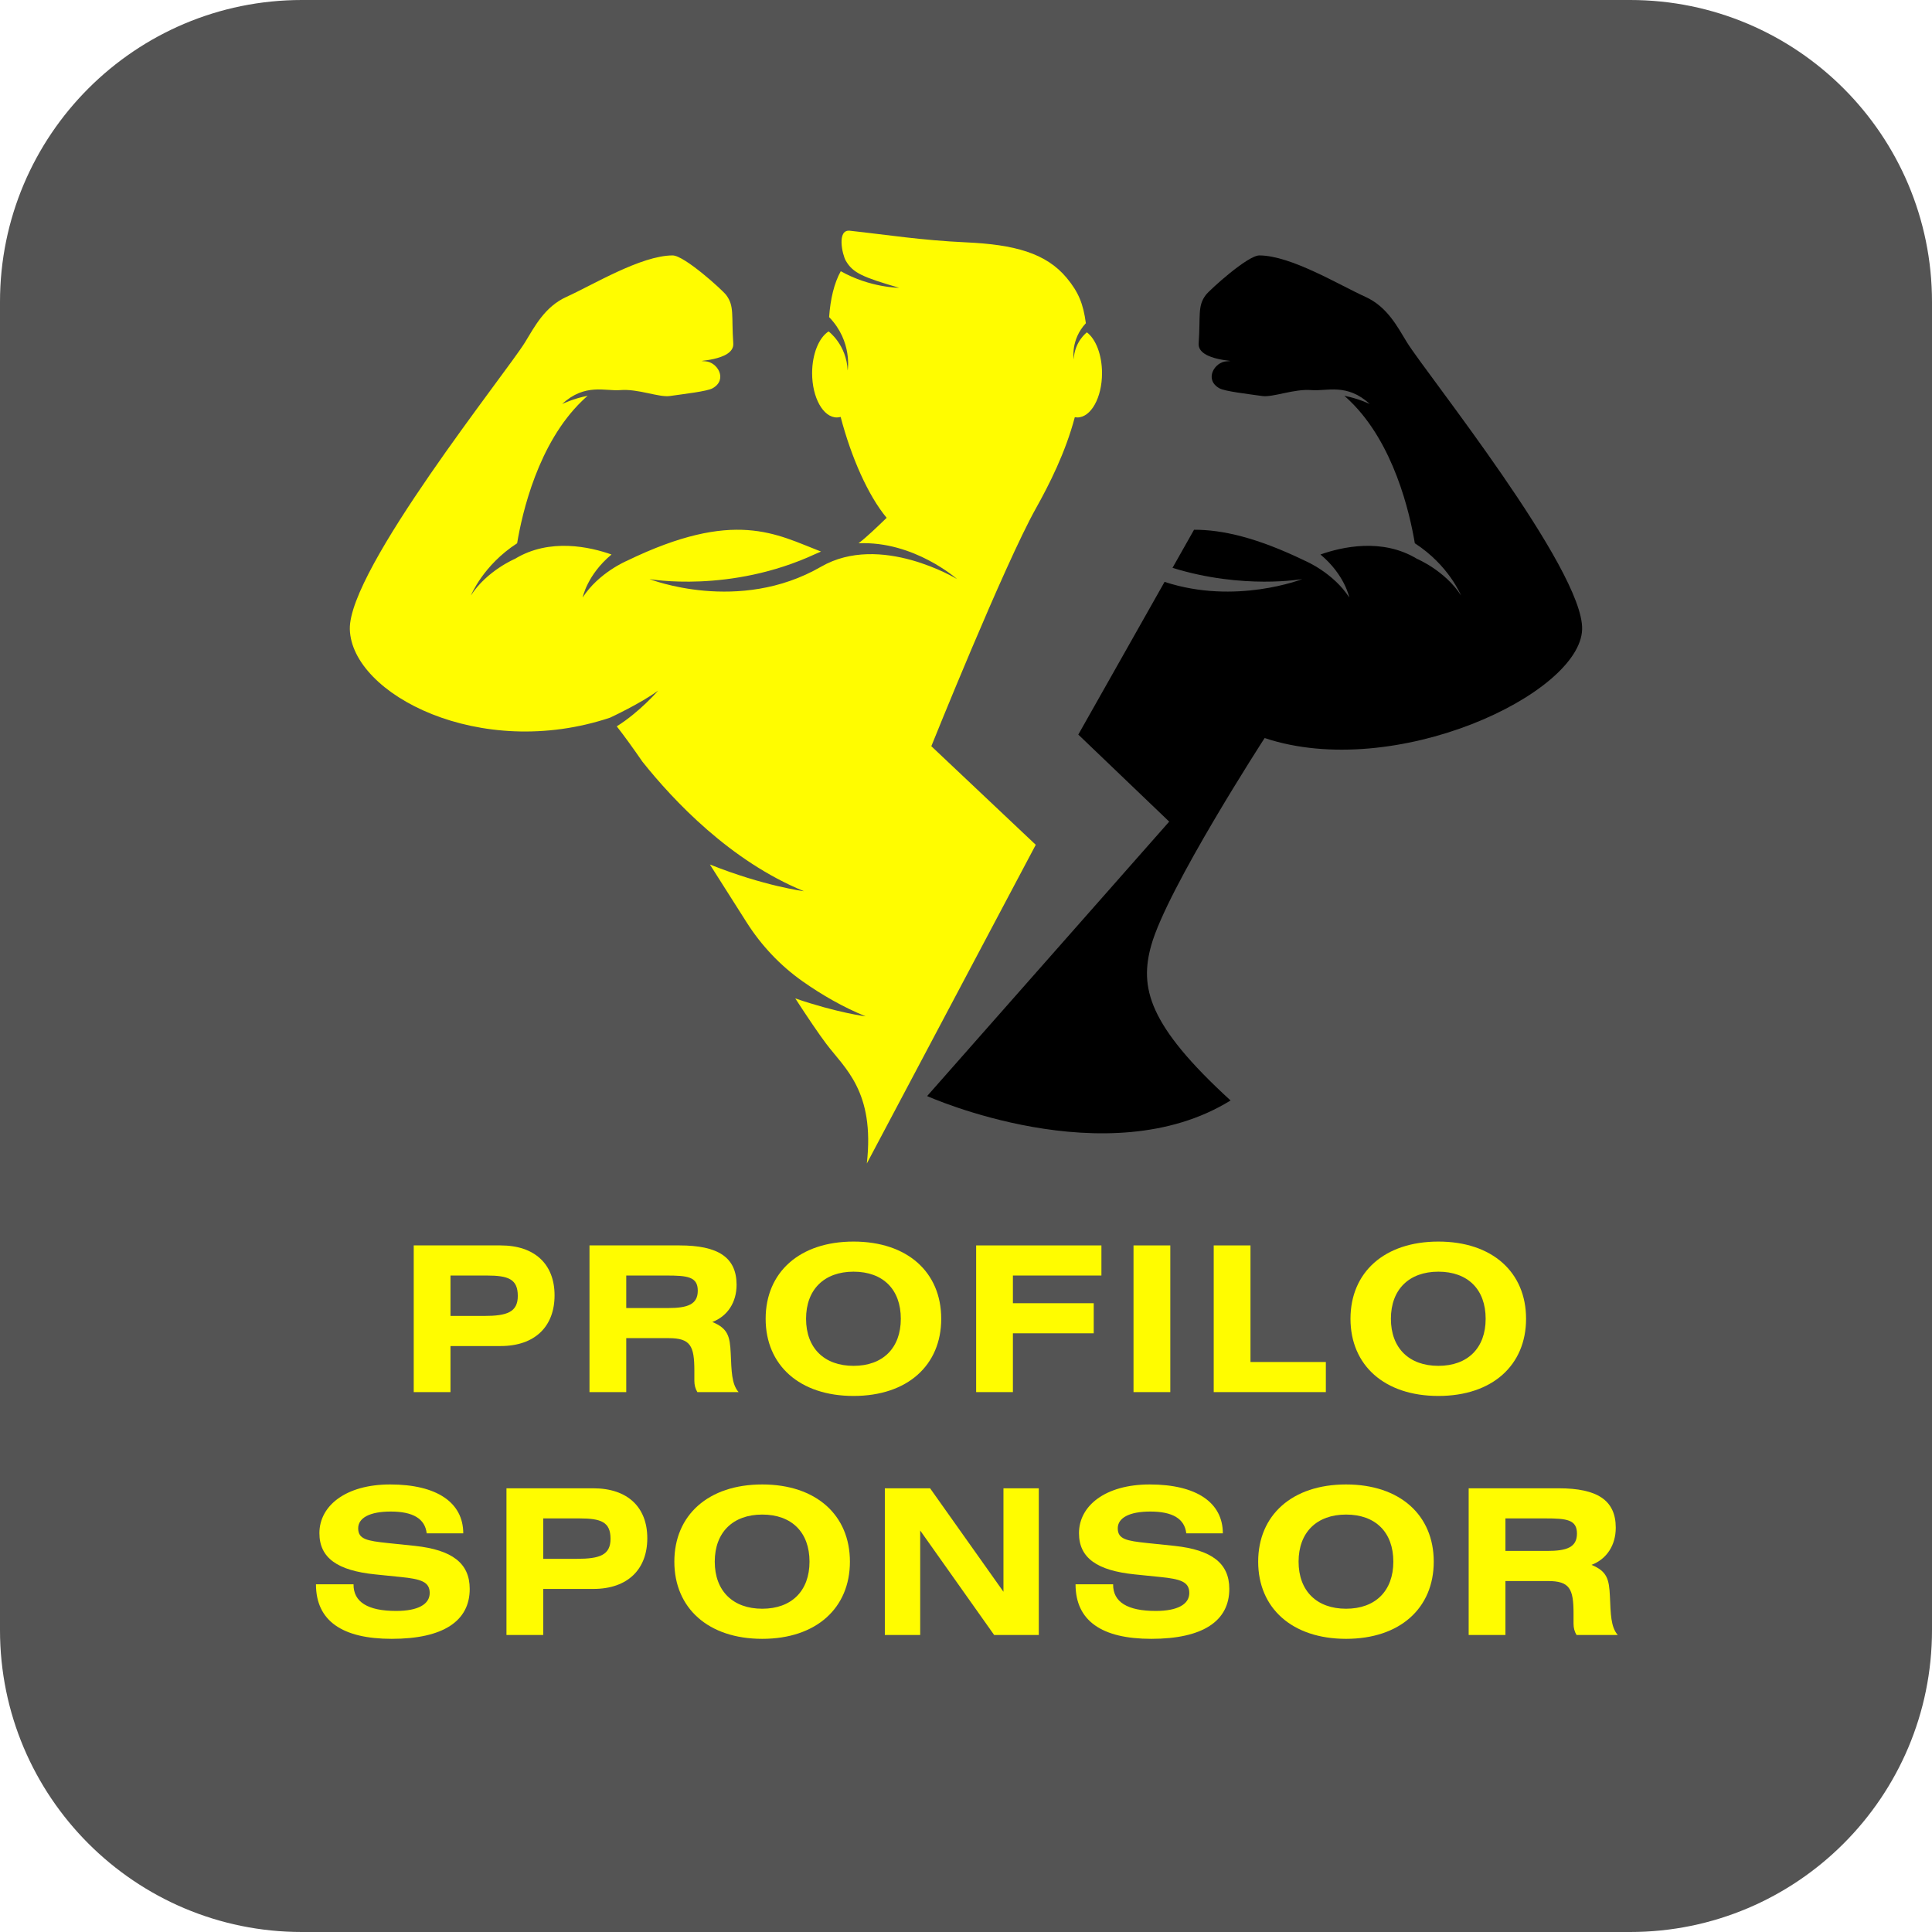
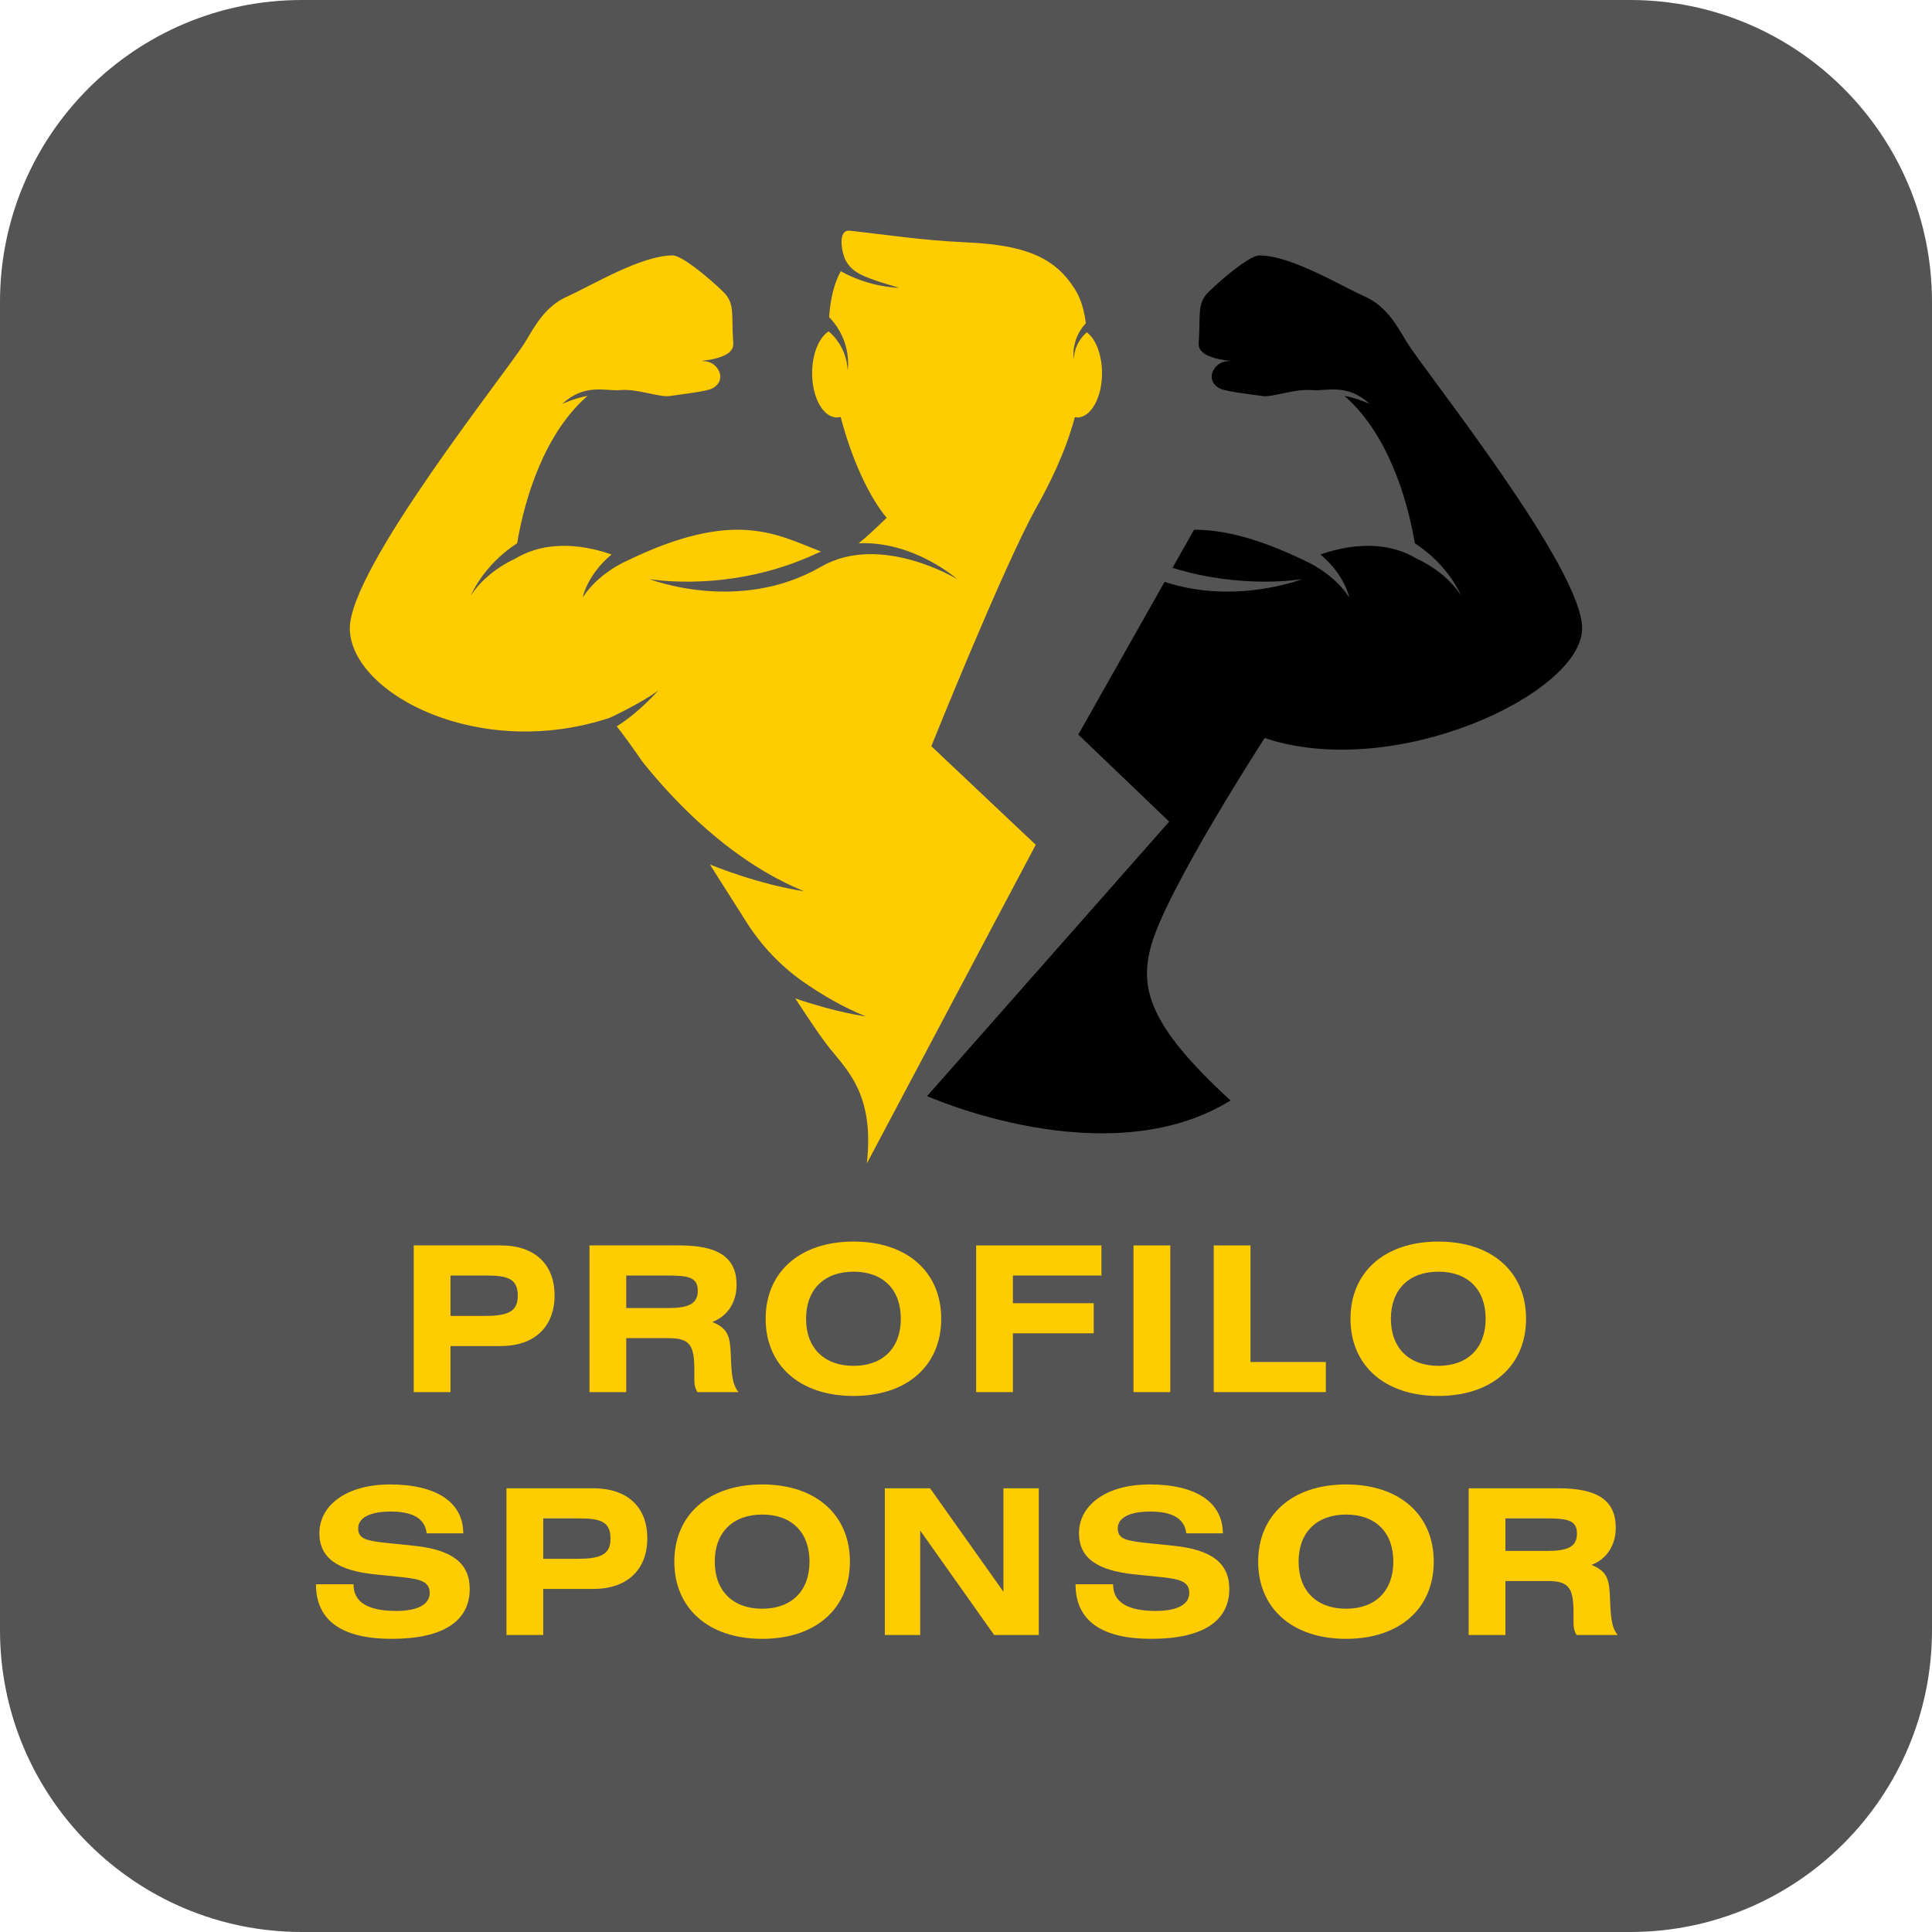
<svg xmlns="http://www.w3.org/2000/svg" width="500" zoomAndPan="magnify" viewBox="0 0 375 375" height="500" preserveAspectRatio="xMidYMid meet" version="1.0">
  <defs>
    <g />
-     <clipPath id="227d9dddec">
+     <clipPath id="8ce64148fc">
      <path d="M 58.594 0 L 316.406 0 C 348.766 0 375 26.234 375 58.594 L 375 316.406 C 375 348.766 348.766 375 316.406 375 L 58.594 375 C 26.234 375 0 348.766 0 316.406 L 0 58.594 C 0 26.234 26.234 0 58.594 0 Z M 58.594 0 " clip-rule="nonzero" />
    </clipPath>
-     <clipPath id="d720f7d3f2">
+     <clipPath id="53c3b9647a">
      <path d="M 67.582 44.426 L 214 44.426 L 214 226 L 67.582 226 Z M 67.582 44.426 " clip-rule="nonzero" />
    </clipPath>
-     <clipPath id="be11cf4c15">
+     <clipPath id="1cf0857fa2">
      <path d="M 179 49 L 307.582 49 L 307.582 220 L 179 220 Z M 179 49 " clip-rule="nonzero" />
    </clipPath>
  </defs>
-   <g clip-path="url(#227d9dddec)">
+   <g clip-path="url(#8ce64148fc)">
    <rect x="-37.5" width="450" fill="#545454" y="-37.5" height="450" fill-opacity="1" />
  </g>
-   <g clip-path="url(#d720f7d3f2)">
-     <path fill="#fffc00" d="M 201.039 163.977 L 180.77 144.836 C 180.77 144.836 194.895 109.723 201.039 98.73 C 203.664 94.035 206.805 87.836 208.617 80.984 C 208.777 81.012 208.941 81.027 209.109 81.027 C 211.758 81.027 213.902 77.18 213.902 72.434 C 213.902 68.867 212.691 65.809 210.965 64.512 C 210.965 64.512 208.566 66.273 208.41 69.742 C 208.41 69.742 207.75 65.973 210.766 62.734 C 210.254 58.934 209.332 56.703 207.059 53.957 C 203.027 49.094 196.859 47.465 187.496 47.039 C 178.715 46.633 172.383 45.594 164.949 44.785 C 162.391 44.508 163.484 49.422 164.172 50.613 C 165.555 53.008 167.516 53.805 174.512 55.859 C 174.512 55.859 168.914 55.855 163.191 52.641 C 161.895 54.98 161.176 58.059 160.93 61.551 C 165.516 66.285 164.531 71.902 164.531 71.902 C 164.305 66.887 160.832 64.328 160.832 64.328 C 158.969 65.508 157.633 68.691 157.633 72.434 C 157.633 77.18 159.777 81.027 162.422 81.027 C 162.676 81.027 162.922 80.992 163.168 80.926 C 165.234 88.781 168.48 96.148 172.098 100.508 C 170.18 102.359 168.352 104.129 166.645 105.453 C 177.398 104.961 185.766 112.398 185.766 112.398 C 185.766 112.398 170.883 103.348 159.359 110.004 C 143.391 119.227 126.07 112.398 126.07 112.398 C 126.07 112.398 141.719 115.215 158.297 107.516 C 158.652 107.352 159.004 107.199 159.359 107.059 C 150.676 103.711 142.621 98.691 121.648 108.867 C 121.648 108.867 116.207 111.152 113.098 115.969 C 113.098 115.969 113.949 111.578 118.695 107.629 C 114.535 106.156 106.699 104.371 99.957 108.469 C 99.957 108.469 94.516 110.754 91.406 115.574 C 91.406 115.574 93.766 109.715 100.375 105.449 C 101.367 99.492 104.461 86.074 112.953 77.84 C 113.348 77.453 113.707 77.121 114.055 76.828 C 111.32 77.34 109.117 78.418 109.117 78.418 C 113.543 74.316 117.504 75.969 120.395 75.719 C 123.816 75.426 127.914 77.172 130.008 76.867 C 132.809 76.457 137.215 75.973 138.305 75.367 C 141.32 73.684 139.254 70.234 136.879 70.125 C 133.793 69.98 142.574 70.219 142.328 66.668 C 141.953 61.172 142.574 59.426 140.953 57.266 C 140.227 56.297 132.82 49.57 130.551 49.578 C 124.402 49.594 115.031 55.332 109.992 57.602 C 105.734 59.52 103.777 63.387 101.898 66.453 C 98.312 72.301 67.586 110.555 67.902 122.145 C 68.242 134.738 93.156 147.723 118.41 139.301 C 118.41 139.301 124.41 136.516 127.758 134.035 C 127.758 134.035 124.152 138.215 119.711 140.98 C 121.133 142.789 122.828 145.137 124.711 147.863 C 130.711 155.387 141.77 167.145 156.039 172.98 C 156.039 172.98 148.391 172.027 137.789 167.797 C 140.176 171.543 142.582 175.336 144.902 179 C 147.754 183.5 151.441 187.422 155.801 190.488 C 159.531 193.113 163.625 195.473 168.02 197.273 C 168.02 197.273 162.508 196.582 154.363 193.793 C 156.836 197.59 158.914 200.668 160.367 202.594 C 163.949 207.359 169.836 211.809 168.25 225.832 L 201.039 163.977 " fill-opacity="1" fill-rule="nonzero" />
+   <g clip-path="url(#53c3b9647a)">
+     <path fill="#ffcc00" d="M 201.039 163.977 L 180.77 144.836 C 180.77 144.836 194.895 109.723 201.039 98.73 C 203.664 94.035 206.805 87.836 208.617 80.984 C 208.777 81.012 208.941 81.027 209.109 81.027 C 211.758 81.027 213.902 77.18 213.902 72.434 C 213.902 68.867 212.691 65.809 210.965 64.512 C 210.965 64.512 208.566 66.273 208.41 69.742 C 208.41 69.742 207.75 65.973 210.766 62.734 C 210.254 58.934 209.332 56.703 207.059 53.957 C 203.027 49.094 196.859 47.465 187.496 47.039 C 178.715 46.633 172.383 45.594 164.949 44.785 C 162.391 44.508 163.484 49.422 164.172 50.613 C 165.555 53.008 167.516 53.805 174.512 55.859 C 174.512 55.859 168.914 55.855 163.191 52.641 C 161.895 54.98 161.176 58.059 160.93 61.551 C 165.516 66.285 164.531 71.902 164.531 71.902 C 164.305 66.887 160.832 64.328 160.832 64.328 C 158.969 65.508 157.633 68.691 157.633 72.434 C 157.633 77.18 159.777 81.027 162.422 81.027 C 162.676 81.027 162.922 80.992 163.168 80.926 C 165.234 88.781 168.48 96.148 172.098 100.508 C 170.18 102.359 168.352 104.129 166.645 105.453 C 177.398 104.961 185.766 112.398 185.766 112.398 C 185.766 112.398 170.883 103.348 159.359 110.004 C 143.391 119.227 126.07 112.398 126.07 112.398 C 126.07 112.398 141.719 115.215 158.297 107.516 C 158.652 107.352 159.004 107.199 159.359 107.059 C 150.676 103.711 142.621 98.691 121.648 108.867 C 121.648 108.867 116.207 111.152 113.098 115.969 C 113.098 115.969 113.949 111.578 118.695 107.629 C 114.535 106.156 106.699 104.371 99.957 108.469 C 99.957 108.469 94.516 110.754 91.406 115.574 C 91.406 115.574 93.766 109.715 100.375 105.449 C 101.367 99.492 104.461 86.074 112.953 77.84 C 113.348 77.453 113.707 77.121 114.055 76.828 C 111.32 77.34 109.117 78.418 109.117 78.418 C 113.543 74.316 117.504 75.969 120.395 75.719 C 123.816 75.426 127.914 77.172 130.008 76.867 C 132.809 76.457 137.215 75.973 138.305 75.367 C 141.32 73.684 139.254 70.234 136.879 70.125 C 133.793 69.98 142.574 70.219 142.328 66.668 C 141.953 61.172 142.574 59.426 140.953 57.266 C 140.227 56.297 132.82 49.57 130.551 49.578 C 124.402 49.594 115.031 55.332 109.992 57.602 C 105.734 59.52 103.777 63.387 101.898 66.453 C 98.312 72.301 67.586 110.555 67.902 122.145 C 68.242 134.738 93.156 147.723 118.41 139.301 C 118.41 139.301 124.41 136.516 127.758 134.035 C 127.758 134.035 124.152 138.215 119.711 140.98 C 121.133 142.789 122.828 145.137 124.711 147.863 C 130.711 155.387 141.77 167.145 156.039 172.98 C 156.039 172.98 148.391 172.027 137.789 167.797 C 140.176 171.543 142.582 175.336 144.902 179 C 147.754 183.5 151.441 187.422 155.801 190.488 C 159.531 193.113 163.625 195.473 168.02 197.273 C 168.02 197.273 162.508 196.582 154.363 193.793 C 156.836 197.59 158.914 200.668 160.367 202.594 C 163.949 207.359 169.836 211.809 168.25 225.832 L 201.039 163.977 " fill-opacity="1" fill-rule="nonzero" />
  </g>
-   <g clip-path="url(#be11cf4c15)">
+   <g clip-path="url(#1cf0857fa2)">
    <path fill="#000000" d="M 273.094 66.453 C 271.215 63.387 269.254 59.52 264.996 57.602 C 259.961 55.332 250.586 49.594 244.438 49.578 C 242.172 49.57 234.762 56.297 234.035 57.266 C 232.418 59.426 233.035 61.172 232.66 66.668 C 232.418 70.219 241.195 69.98 238.109 70.125 C 235.734 70.234 233.668 73.684 236.688 75.367 C 237.773 75.973 242.18 76.457 244.984 76.867 C 247.074 77.172 251.176 75.426 254.598 75.719 C 257.484 75.969 261.449 74.316 265.871 78.418 C 265.871 78.418 263.668 77.34 260.938 76.828 C 261.281 77.121 261.645 77.453 262.039 77.84 C 270.531 86.074 273.621 99.492 274.617 105.449 C 281.223 109.715 283.582 115.574 283.582 115.574 C 280.477 110.754 275.035 108.469 275.035 108.469 C 268.289 104.371 260.457 106.156 256.297 107.629 C 261.039 111.578 261.891 115.969 261.891 115.969 C 258.781 111.152 253.34 108.867 253.34 108.867 C 243.973 104.32 237.184 102.805 231.762 102.824 L 227.582 110.219 C 241.289 114.461 252.766 112.398 252.766 112.398 C 252.766 112.398 239.852 117.484 226.043 112.941 L 209.297 142.582 L 226.941 159.477 L 179.953 212.746 C 179.953 212.746 214.898 228.43 238.852 213.602 C 222.77 198.891 221.18 191.637 223.453 183.492 C 226.543 172.449 245.465 143.254 245.465 143.254 C 270.723 151.672 306.75 134.738 307.09 122.145 C 307.402 110.555 276.676 72.301 273.094 66.453 " fill-opacity="1" fill-rule="nonzero" />
  </g>
-   <g fill="#fffc00" fill-opacity="1">
+   <g fill="#ffcc00" fill-opacity="1">
    <g transform="translate(77.12877, 270.2073)">
      <g>
        <path d="M 3.176 0 L 10.312 0 L 10.312 -8.941 L 20.039 -8.941 C 26.707 -8.941 30.512 -12.746 30.512 -18.785 C 30.512 -24.785 26.707 -28.473 20.039 -28.473 L 3.176 -28.473 Z M 10.312 -22.629 L 17.336 -22.629 C 21.57 -22.629 23.375 -21.922 23.375 -18.668 C 23.375 -15.531 21.297 -14.785 16.863 -14.785 L 10.312 -14.785 Z M 10.312 -22.629 " />
      </g>
    </g>
  </g>
-   <g fill="#fffc00" fill-opacity="1">
+   <g fill="#ffcc00" fill-opacity="1">
    <g transform="translate(111.2426, 270.2073)">
      <g>
        <path d="M 3.176 0 L 10.312 0 L 10.312 -10.473 L 18.551 -10.473 C 22.785 -10.473 23.531 -8.98 23.531 -4.156 L 23.531 -2.195 C 23.531 -1.371 23.727 -0.629 24.117 0 L 32.117 0 C 30.746 -1.57 30.746 -4.117 30.59 -7.531 C 30.434 -10.785 30.078 -12.352 27.02 -13.609 C 30 -14.746 31.727 -17.453 31.727 -20.824 C 31.727 -26.199 28.078 -28.473 20.668 -28.473 L 3.176 -28.473 Z M 10.312 -22.629 L 18.078 -22.629 C 22.195 -22.629 24.195 -22.395 24.195 -19.688 C 24.195 -17.02 22.234 -16.316 18.395 -16.316 L 10.312 -16.316 Z M 10.312 -22.629 " />
      </g>
    </g>
  </g>
-   <g fill="#fffc00" fill-opacity="1">
+   <g fill="#ffcc00" fill-opacity="1">
    <g transform="translate(146.9641, 270.2073)">
      <g>
        <path d="M 18.707 -29.219 C 8.234 -29.219 1.648 -23.258 1.648 -14.234 C 1.648 -5.215 8.234 0.746 18.707 0.746 C 29.18 0.746 35.727 -5.215 35.727 -14.234 C 35.727 -23.258 29.18 -29.219 18.707 -29.219 Z M 18.707 -23.375 C 24.395 -23.375 27.883 -19.961 27.883 -14.234 C 27.883 -8.551 24.395 -5.098 18.707 -5.098 C 13.02 -5.098 9.492 -8.551 9.492 -14.234 C 9.492 -19.922 13.02 -23.375 18.707 -23.375 Z M 18.707 -23.375 " />
      </g>
    </g>
  </g>
-   <g fill="#fffc00" fill-opacity="1">
+   <g fill="#ffcc00" fill-opacity="1">
    <g transform="translate(186.293, 270.2073)">
      <g>
        <path d="M 3.176 -28.473 L 3.176 0 L 10.312 0 L 10.312 -11.414 L 26 -11.414 L 26 -17.254 L 10.312 -17.254 L 10.312 -22.629 L 27.492 -22.629 L 27.492 -28.473 Z M 3.176 -28.473 " />
      </g>
    </g>
  </g>
-   <g fill="#fffc00" fill-opacity="1">
+   <g fill="#ffcc00" fill-opacity="1">
    <g transform="translate(216.721, 270.2073)">
      <g>
        <path d="M 10.434 -28.473 L 3.293 -28.473 L 3.293 0 L 10.434 0 Z M 10.434 -28.473 " />
      </g>
    </g>
  </g>
-   <g fill="#fffc00" fill-opacity="1">
+   <g fill="#ffcc00" fill-opacity="1">
    <g transform="translate(232.4057, 270.2073)">
      <g>
        <path d="M 10.312 -28.473 L 3.176 -28.473 L 3.176 0 L 24.941 0 L 24.941 -5.844 L 10.312 -5.844 Z M 10.312 -28.473 " />
      </g>
    </g>
  </g>
-   <g fill="#fffc00" fill-opacity="1">
+   <g fill="#ffcc00" fill-opacity="1">
    <g transform="translate(260.4811, 270.2073)">
      <g>
        <path d="M 18.707 -29.219 C 8.234 -29.219 1.648 -23.258 1.648 -14.234 C 1.648 -5.215 8.234 0.746 18.707 0.746 C 29.18 0.746 35.727 -5.215 35.727 -14.234 C 35.727 -23.258 29.18 -29.219 18.707 -29.219 Z M 18.707 -23.375 C 24.395 -23.375 27.883 -19.961 27.883 -14.234 C 27.883 -8.551 24.395 -5.098 18.707 -5.098 C 13.02 -5.098 9.492 -8.551 9.492 -14.234 C 9.492 -19.922 13.02 -23.375 18.707 -23.375 Z M 18.707 -23.375 " />
      </g>
    </g>
  </g>
-   <g fill="#fffc00" fill-opacity="1">
+   <g fill="#ffcc00" fill-opacity="1">
    <g transform="translate(59.32812, 317.351)">
      <g>
        <path d="M 30.59 -19.727 C 30.59 -25.688 25.492 -29.219 16.395 -29.219 C 7.805 -29.219 2.668 -25.098 2.668 -19.766 C 2.668 -14.941 6.195 -12.512 13.453 -11.766 L 18.473 -11.254 C 22.316 -10.863 24.078 -10.352 24.078 -8.156 C 24.078 -5.961 21.805 -4.668 17.57 -4.668 C 12.078 -4.668 9.254 -6.391 9.293 -9.844 L 2 -9.844 C 2 -2.746 7.098 0.746 16.707 0.746 C 26.707 0.746 31.844 -2.707 31.844 -8.941 C 31.844 -13.961 28.395 -16.512 21.258 -17.293 L 15.961 -17.844 C 11.883 -18.273 10.195 -18.59 10.195 -20.707 C 10.195 -22.707 12.395 -23.961 16.512 -23.961 C 20.863 -23.961 23.176 -22.551 23.492 -19.727 Z M 30.59 -19.727 " />
      </g>
    </g>
  </g>
-   <g fill="#fffc00" fill-opacity="1">
+   <g fill="#ffcc00" fill-opacity="1">
    <g transform="translate(95.12802, 317.351)">
      <g>
        <path d="M 3.176 0 L 10.312 0 L 10.312 -8.941 L 20.039 -8.941 C 26.707 -8.941 30.512 -12.746 30.512 -18.785 C 30.512 -24.785 26.707 -28.473 20.039 -28.473 L 3.176 -28.473 Z M 10.312 -22.629 L 17.336 -22.629 C 21.57 -22.629 23.375 -21.922 23.375 -18.668 C 23.375 -15.531 21.297 -14.785 16.863 -14.785 L 10.312 -14.785 Z M 10.312 -22.629 " />
      </g>
    </g>
  </g>
-   <g fill="#fffc00" fill-opacity="1">
+   <g fill="#ffcc00" fill-opacity="1">
    <g transform="translate(129.2418, 317.351)">
      <g>
        <path d="M 18.707 -29.219 C 8.234 -29.219 1.648 -23.258 1.648 -14.234 C 1.648 -5.215 8.234 0.746 18.707 0.746 C 29.18 0.746 35.727 -5.215 35.727 -14.234 C 35.727 -23.258 29.18 -29.219 18.707 -29.219 Z M 18.707 -23.375 C 24.395 -23.375 27.883 -19.961 27.883 -14.234 C 27.883 -8.551 24.395 -5.098 18.707 -5.098 C 13.02 -5.098 9.492 -8.551 9.492 -14.234 C 9.492 -19.922 13.02 -23.375 18.707 -23.375 Z M 18.707 -23.375 " />
      </g>
    </g>
  </g>
-   <g fill="#fffc00" fill-opacity="1">
+   <g fill="#ffcc00" fill-opacity="1">
    <g transform="translate(168.5707, 317.351)">
      <g>
        <path d="M 3.176 -28.473 L 3.176 0 L 10.039 0 L 10.039 -20.277 L 24.395 0 L 33.059 0 L 33.059 -28.473 L 26.199 -28.473 L 26.199 -8.391 L 11.961 -28.473 Z M 3.176 -28.473 " />
      </g>
    </g>
  </g>
-   <g fill="#fffc00" fill-opacity="1">
+   <g fill="#ffcc00" fill-opacity="1">
    <g transform="translate(206.7625, 317.351)">
      <g>
        <path d="M 30.59 -19.727 C 30.59 -25.688 25.492 -29.219 16.395 -29.219 C 7.805 -29.219 2.668 -25.098 2.668 -19.766 C 2.668 -14.941 6.195 -12.512 13.453 -11.766 L 18.473 -11.254 C 22.316 -10.863 24.078 -10.352 24.078 -8.156 C 24.078 -5.961 21.805 -4.668 17.57 -4.668 C 12.078 -4.668 9.254 -6.391 9.293 -9.844 L 2 -9.844 C 2 -2.746 7.098 0.746 16.707 0.746 C 26.707 0.746 31.844 -2.707 31.844 -8.941 C 31.844 -13.961 28.395 -16.512 21.258 -17.293 L 15.961 -17.844 C 11.883 -18.273 10.195 -18.59 10.195 -20.707 C 10.195 -22.707 12.395 -23.961 16.512 -23.961 C 20.863 -23.961 23.176 -22.551 23.492 -19.727 Z M 30.59 -19.727 " />
      </g>
    </g>
  </g>
-   <g fill="#fffc00" fill-opacity="1">
+   <g fill="#ffcc00" fill-opacity="1">
    <g transform="translate(242.5624, 317.351)">
      <g>
        <path d="M 18.707 -29.219 C 8.234 -29.219 1.648 -23.258 1.648 -14.234 C 1.648 -5.215 8.234 0.746 18.707 0.746 C 29.18 0.746 35.727 -5.215 35.727 -14.234 C 35.727 -23.258 29.18 -29.219 18.707 -29.219 Z M 18.707 -23.375 C 24.395 -23.375 27.883 -19.961 27.883 -14.234 C 27.883 -8.551 24.395 -5.098 18.707 -5.098 C 13.02 -5.098 9.492 -8.551 9.492 -14.234 C 9.492 -19.922 13.02 -23.375 18.707 -23.375 Z M 18.707 -23.375 " />
      </g>
    </g>
  </g>
-   <g fill="#fffc00" fill-opacity="1">
+   <g fill="#ffcc00" fill-opacity="1">
    <g transform="translate(281.8913, 317.351)">
      <g>
        <path d="M 3.176 0 L 10.312 0 L 10.312 -10.473 L 18.551 -10.473 C 22.785 -10.473 23.531 -8.98 23.531 -4.156 L 23.531 -2.195 C 23.531 -1.371 23.727 -0.629 24.117 0 L 32.117 0 C 30.746 -1.57 30.746 -4.117 30.59 -7.531 C 30.434 -10.785 30.078 -12.352 27.02 -13.609 C 30 -14.746 31.727 -17.453 31.727 -20.824 C 31.727 -26.199 28.078 -28.473 20.668 -28.473 L 3.176 -28.473 Z M 10.312 -22.629 L 18.078 -22.629 C 22.195 -22.629 24.195 -22.395 24.195 -19.688 C 24.195 -17.02 22.234 -16.316 18.395 -16.316 L 10.312 -16.316 Z M 10.312 -22.629 " />
      </g>
    </g>
  </g>
</svg>
